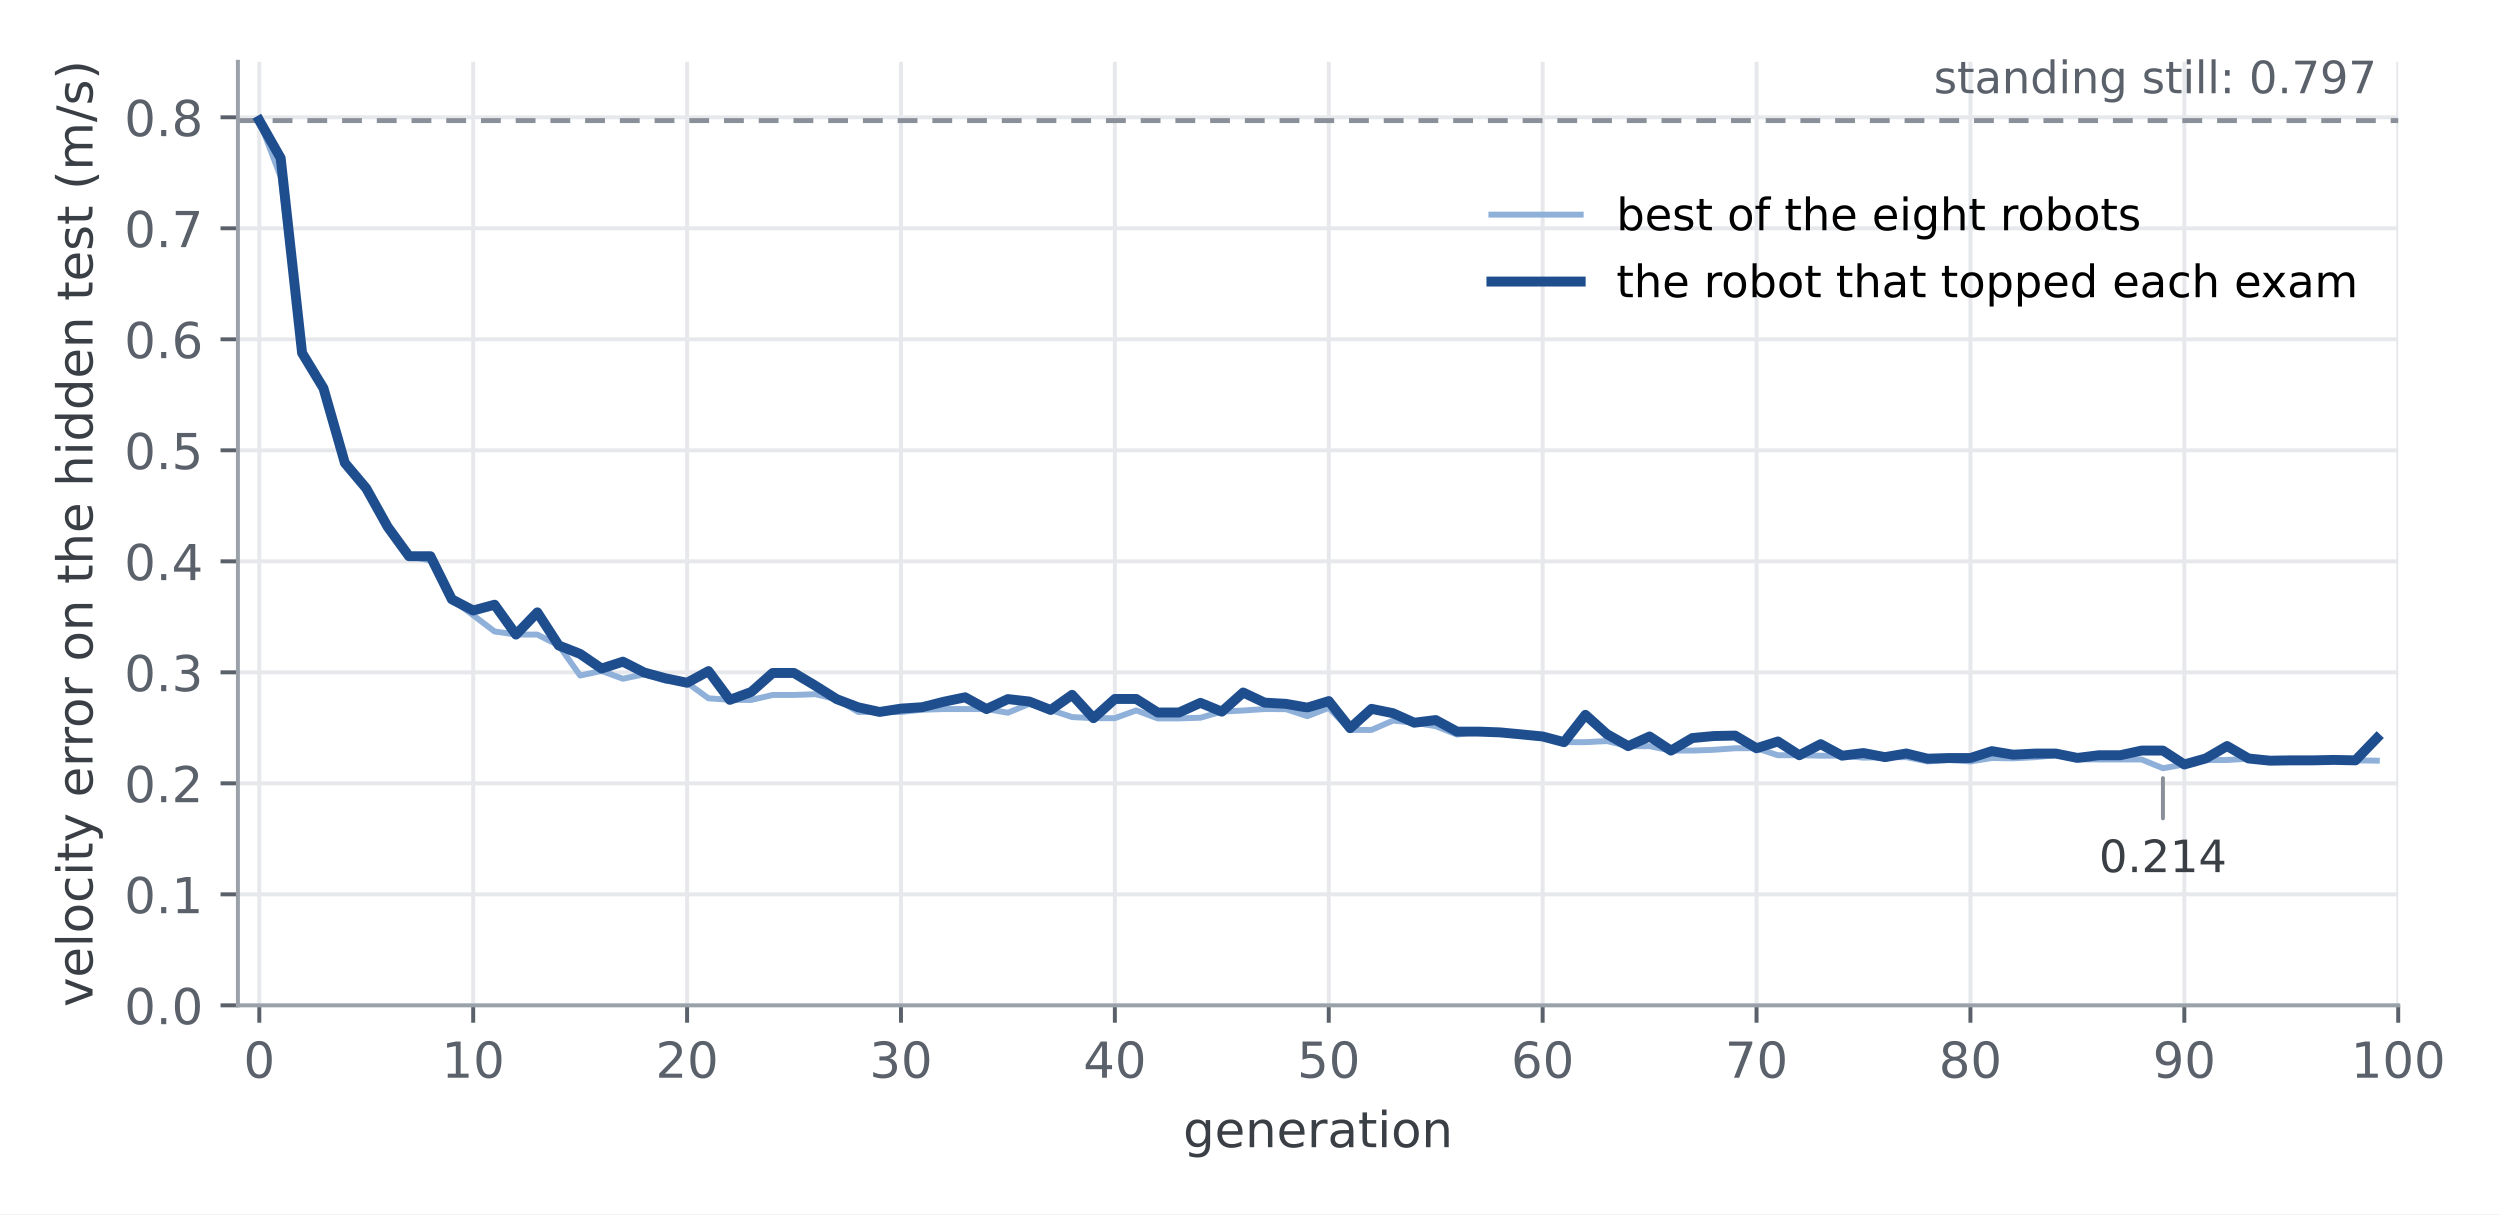
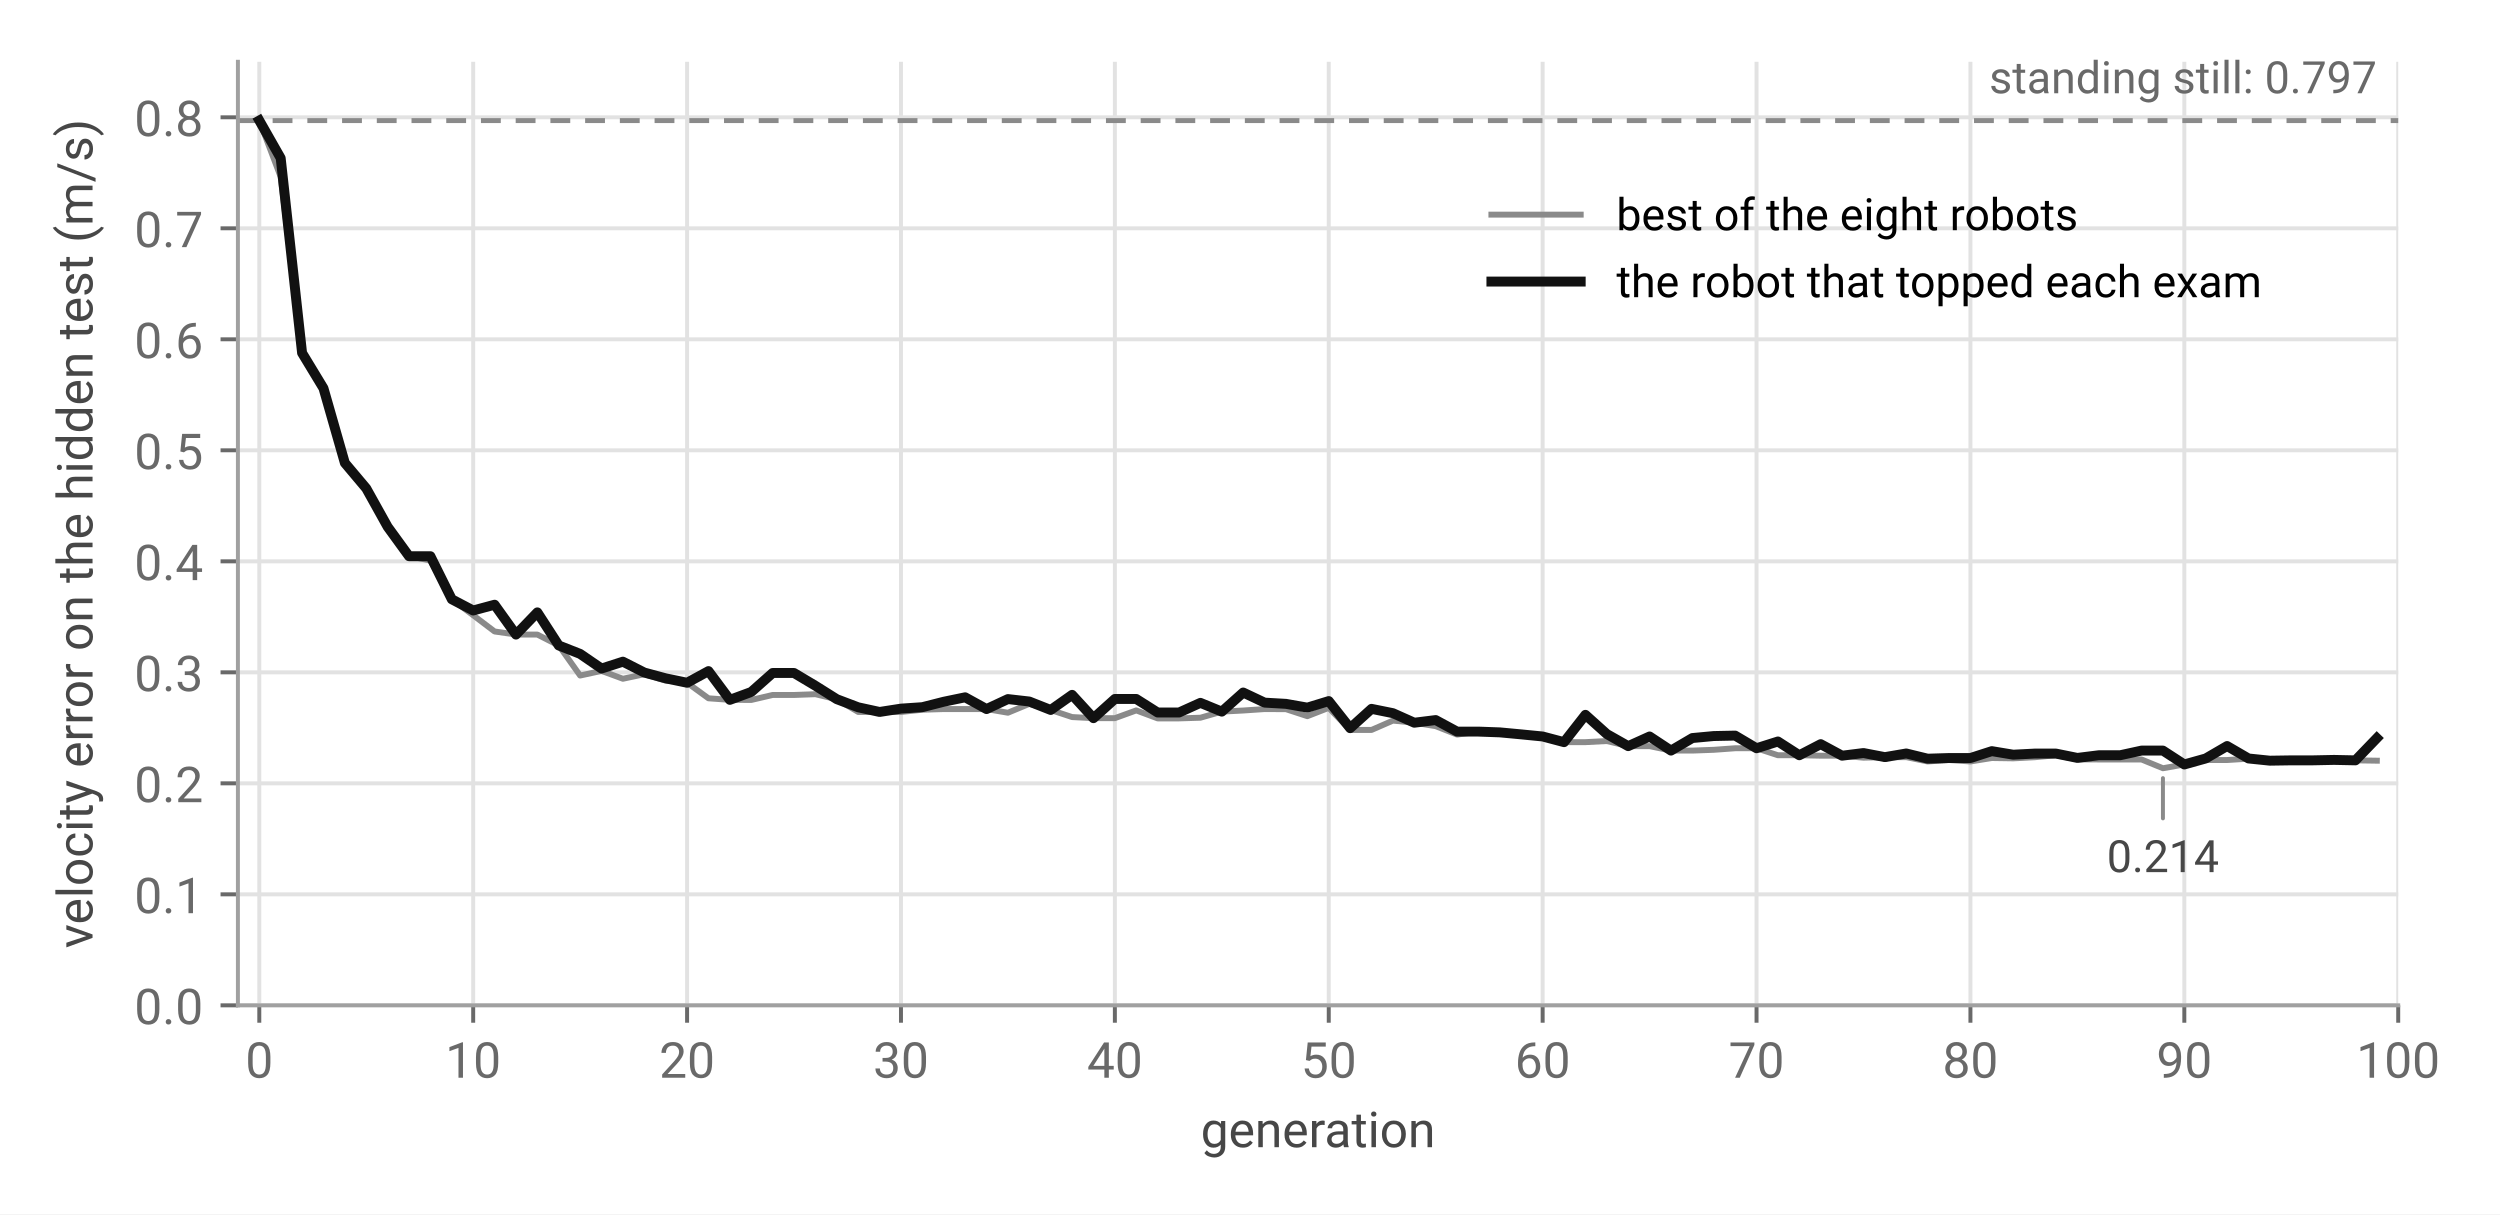
<svg xmlns="http://www.w3.org/2000/svg" xmlns:xlink="http://www.w3.org/1999/xlink" width="504pt" height="244.8pt" viewBox="0 0 504 244.8" version="1.1">
  <defs>
    <style type="text/css">*{stroke-linejoin: round; stroke-linecap: butt}</style>
  </defs>
  <g id="figure_1">
    <g id="patch_1">
      <path d="M 0 244.8  L 504 244.8  L 504 0  L 0 0  z " style="fill: #ffffff" />
    </g>
    <g id="axes_1">
      <g id="patch_2">
        <path d="M 47.962 202.678  L 483.48 202.678  L 483.48 12.455  L 47.962 12.455  z " style="fill: #ffffff" />
      </g>
      <g id="matplotlib.axis_1">
        <g id="xtick_1">
          <g id="line2d_1">
-             <path d="M 52.274 202.678  L 52.274 12.455  " clip-path="url(#pc0f3635351)" style="fill: none; stroke: #e6e8eb; stroke-width: 0.8; stroke-linecap: square" />
+             <path d="M 52.274 202.678  L 52.274 12.455  " clip-path="url(#pf28fede059)" style="fill: none; stroke: #e2e2e2; stroke-width: 0.8; stroke-linecap: square" />
          </g>
          <g id="line2d_2">
            <defs>
-               <path id="mc107ac88da" d="M 0 0  L 0 3.5  " style="stroke: #5b616a; stroke-width: 0.8" />
+               <path id="m5836397709" d="M 0 0  L 0 3.5  " style="stroke: #696969; stroke-width: 0.8" />
            </defs>
            <g>
-               <use xlink:href="#mc107ac88da" x="52.274" y="202.678" style="fill: #5b616a; stroke: #5b616a; stroke-width: 0.8" />
+               <use xlink:href="#m5836397709" x="52.274" y="202.678" style="fill: #696969; stroke: #696969; stroke-width: 0.8" />
            </g>
          </g>
          <g id="text_1">
-             <text style="font-size: 10px; font-family: 'IBM Plex Sans', 'DejaVu Sans'; text-anchor: middle; fill: #5b616a" x="52.274" y="217.275" transform="rotate(-0 52.2744 217.2753)">0</text>
+             <text style="font-size: 10px; font-family: system-ui, -apple-system, Segoe UI, Roboto, Helvetica Neue, Arial, sans-serif; text-anchor: middle; fill: #696969" x="52.274" y="217.275" transform="rotate(-0 52.2744 217.2753)">0</text>
          </g>
        </g>
        <g id="xtick_2">
          <g id="line2d_3">
-             <path d="M 95.395 202.678  L 95.395 12.455  " clip-path="url(#pc0f3635351)" style="fill: none; stroke: #e6e8eb; stroke-width: 0.8; stroke-linecap: square" />
+             <path d="M 95.395 202.678  L 95.395 12.455  " clip-path="url(#pf28fede059)" style="fill: none; stroke: #e2e2e2; stroke-width: 0.8; stroke-linecap: square" />
          </g>
          <g id="line2d_4">
            <g>
-               <use xlink:href="#mc107ac88da" x="95.395" y="202.678" style="fill: #5b616a; stroke: #5b616a; stroke-width: 0.8" />
+               <use xlink:href="#m5836397709" x="95.395" y="202.678" style="fill: #696969; stroke: #696969; stroke-width: 0.8" />
            </g>
          </g>
          <g id="text_2">
-             <text style="font-size: 10px; font-family: 'IBM Plex Sans', 'DejaVu Sans'; text-anchor: middle; fill: #5b616a" x="95.395" y="217.275" transform="rotate(-0 95.39496 217.2753)">10</text>
+             <text style="font-size: 10px; font-family: system-ui, -apple-system, Segoe UI, Roboto, Helvetica Neue, Arial, sans-serif; text-anchor: middle; fill: #696969" x="95.395" y="217.275" transform="rotate(-0 95.39496 217.2753)">10</text>
          </g>
        </g>
        <g id="xtick_3">
          <g id="line2d_5">
-             <path d="M 138.516 202.678  L 138.516 12.455  " clip-path="url(#pc0f3635351)" style="fill: none; stroke: #e6e8eb; stroke-width: 0.8; stroke-linecap: square" />
+             <path d="M 138.516 202.678  L 138.516 12.455  " clip-path="url(#pf28fede059)" style="fill: none; stroke: #e2e2e2; stroke-width: 0.8; stroke-linecap: square" />
          </g>
          <g id="line2d_6">
            <g>
-               <use xlink:href="#mc107ac88da" x="138.516" y="202.678" style="fill: #5b616a; stroke: #5b616a; stroke-width: 0.8" />
+               <use xlink:href="#m5836397709" x="138.516" y="202.678" style="fill: #696969; stroke: #696969; stroke-width: 0.8" />
            </g>
          </g>
          <g id="text_3">
-             <text style="font-size: 10px; font-family: 'IBM Plex Sans', 'DejaVu Sans'; text-anchor: middle; fill: #5b616a" x="138.516" y="217.275" transform="rotate(-0 138.5155 217.2753)">20</text>
+             <text style="font-size: 10px; font-family: system-ui, -apple-system, Segoe UI, Roboto, Helvetica Neue, Arial, sans-serif; text-anchor: middle; fill: #696969" x="138.516" y="217.275" transform="rotate(-0 138.5155 217.2753)">20</text>
          </g>
        </g>
        <g id="xtick_4">
          <g id="line2d_7">
-             <path d="M 181.636 202.678  L 181.636 12.455  " clip-path="url(#pc0f3635351)" style="fill: none; stroke: #e6e8eb; stroke-width: 0.8; stroke-linecap: square" />
+             <path d="M 181.636 202.678  L 181.636 12.455  " clip-path="url(#pf28fede059)" style="fill: none; stroke: #e2e2e2; stroke-width: 0.8; stroke-linecap: square" />
          </g>
          <g id="line2d_8">
            <g>
-               <use xlink:href="#mc107ac88da" x="181.636" y="202.678" style="fill: #5b616a; stroke: #5b616a; stroke-width: 0.8" />
+               <use xlink:href="#m5836397709" x="181.636" y="202.678" style="fill: #696969; stroke: #696969; stroke-width: 0.8" />
            </g>
          </g>
          <g id="text_4">
-             <text style="font-size: 10px; font-family: 'IBM Plex Sans', 'DejaVu Sans'; text-anchor: middle; fill: #5b616a" x="181.636" y="217.275" transform="rotate(-0 181.6361 217.2753)">30</text>
+             <text style="font-size: 10px; font-family: system-ui, -apple-system, Segoe UI, Roboto, Helvetica Neue, Arial, sans-serif; text-anchor: middle; fill: #696969" x="181.636" y="217.275" transform="rotate(-0 181.6361 217.2753)">30</text>
          </g>
        </g>
        <g id="xtick_5">
          <g id="line2d_9">
-             <path d="M 224.757 202.678  L 224.757 12.455  " clip-path="url(#pc0f3635351)" style="fill: none; stroke: #e6e8eb; stroke-width: 0.8; stroke-linecap: square" />
+             <path d="M 224.757 202.678  L 224.757 12.455  " clip-path="url(#pf28fede059)" style="fill: none; stroke: #e2e2e2; stroke-width: 0.8; stroke-linecap: square" />
          </g>
          <g id="line2d_10">
            <g>
-               <use xlink:href="#mc107ac88da" x="224.757" y="202.678" style="fill: #5b616a; stroke: #5b616a; stroke-width: 0.8" />
+               <use xlink:href="#m5836397709" x="224.757" y="202.678" style="fill: #696969; stroke: #696969; stroke-width: 0.8" />
            </g>
          </g>
          <g id="text_5">
-             <text style="font-size: 10px; font-family: 'IBM Plex Sans', 'DejaVu Sans'; text-anchor: middle; fill: #5b616a" x="224.757" y="217.275" transform="rotate(-0 224.7566 217.2753)">40</text>
+             <text style="font-size: 10px; font-family: system-ui, -apple-system, Segoe UI, Roboto, Helvetica Neue, Arial, sans-serif; text-anchor: middle; fill: #696969" x="224.757" y="217.275" transform="rotate(-0 224.7566 217.2753)">40</text>
          </g>
        </g>
        <g id="xtick_6">
          <g id="line2d_11">
-             <path d="M 267.877 202.678  L 267.877 12.455  " clip-path="url(#pc0f3635351)" style="fill: none; stroke: #e6e8eb; stroke-width: 0.8; stroke-linecap: square" />
+             <path d="M 267.877 202.678  L 267.877 12.455  " clip-path="url(#pf28fede059)" style="fill: none; stroke: #e2e2e2; stroke-width: 0.8; stroke-linecap: square" />
          </g>
          <g id="line2d_12">
            <g>
-               <use xlink:href="#mc107ac88da" x="267.877" y="202.678" style="fill: #5b616a; stroke: #5b616a; stroke-width: 0.8" />
+               <use xlink:href="#m5836397709" x="267.877" y="202.678" style="fill: #696969; stroke: #696969; stroke-width: 0.8" />
            </g>
          </g>
          <g id="text_6">
-             <text style="font-size: 10px; font-family: 'IBM Plex Sans', 'DejaVu Sans'; text-anchor: middle; fill: #5b616a" x="267.877" y="217.275" transform="rotate(-0 267.8772 217.2753)">50</text>
+             <text style="font-size: 10px; font-family: system-ui, -apple-system, Segoe UI, Roboto, Helvetica Neue, Arial, sans-serif; text-anchor: middle; fill: #696969" x="267.877" y="217.275" transform="rotate(-0 267.8772 217.2753)">50</text>
          </g>
        </g>
        <g id="xtick_7">
          <g id="line2d_13">
-             <path d="M 310.998 202.678  L 310.998 12.455  " clip-path="url(#pc0f3635351)" style="fill: none; stroke: #e6e8eb; stroke-width: 0.8; stroke-linecap: square" />
+             <path d="M 310.998 202.678  L 310.998 12.455  " clip-path="url(#pf28fede059)" style="fill: none; stroke: #e2e2e2; stroke-width: 0.8; stroke-linecap: square" />
          </g>
          <g id="line2d_14">
            <g>
-               <use xlink:href="#mc107ac88da" x="310.998" y="202.678" style="fill: #5b616a; stroke: #5b616a; stroke-width: 0.8" />
+               <use xlink:href="#m5836397709" x="310.998" y="202.678" style="fill: #696969; stroke: #696969; stroke-width: 0.8" />
            </g>
          </g>
          <g id="text_7">
-             <text style="font-size: 10px; font-family: 'IBM Plex Sans', 'DejaVu Sans'; text-anchor: middle; fill: #5b616a" x="310.998" y="217.275" transform="rotate(-0 310.9978 217.2753)">60</text>
+             <text style="font-size: 10px; font-family: system-ui, -apple-system, Segoe UI, Roboto, Helvetica Neue, Arial, sans-serif; text-anchor: middle; fill: #696969" x="310.998" y="217.275" transform="rotate(-0 310.9978 217.2753)">60</text>
          </g>
        </g>
        <g id="xtick_8">
          <g id="line2d_15">
-             <path d="M 354.118 202.678  L 354.118 12.455  " clip-path="url(#pc0f3635351)" style="fill: none; stroke: #e6e8eb; stroke-width: 0.8; stroke-linecap: square" />
+             <path d="M 354.118 202.678  L 354.118 12.455  " clip-path="url(#pf28fede059)" style="fill: none; stroke: #e2e2e2; stroke-width: 0.8; stroke-linecap: square" />
          </g>
          <g id="line2d_16">
            <g>
-               <use xlink:href="#mc107ac88da" x="354.118" y="202.678" style="fill: #5b616a; stroke: #5b616a; stroke-width: 0.8" />
+               <use xlink:href="#m5836397709" x="354.118" y="202.678" style="fill: #696969; stroke: #696969; stroke-width: 0.8" />
            </g>
          </g>
          <g id="text_8">
-             <text style="font-size: 10px; font-family: 'IBM Plex Sans', 'DejaVu Sans'; text-anchor: middle; fill: #5b616a" x="354.118" y="217.275" transform="rotate(-0 354.1183 217.2753)">70</text>
+             <text style="font-size: 10px; font-family: system-ui, -apple-system, Segoe UI, Roboto, Helvetica Neue, Arial, sans-serif; text-anchor: middle; fill: #696969" x="354.118" y="217.275" transform="rotate(-0 354.1183 217.2753)">70</text>
          </g>
        </g>
        <g id="xtick_9">
          <g id="line2d_17">
-             <path d="M 397.239 202.678  L 397.239 12.455  " clip-path="url(#pc0f3635351)" style="fill: none; stroke: #e6e8eb; stroke-width: 0.8; stroke-linecap: square" />
+             <path d="M 397.239 202.678  L 397.239 12.455  " clip-path="url(#pf28fede059)" style="fill: none; stroke: #e2e2e2; stroke-width: 0.8; stroke-linecap: square" />
          </g>
          <g id="line2d_18">
            <g>
-               <use xlink:href="#mc107ac88da" x="397.239" y="202.678" style="fill: #5b616a; stroke: #5b616a; stroke-width: 0.8" />
+               <use xlink:href="#m5836397709" x="397.239" y="202.678" style="fill: #696969; stroke: #696969; stroke-width: 0.8" />
            </g>
          </g>
          <g id="text_9">
-             <text style="font-size: 10px; font-family: 'IBM Plex Sans', 'DejaVu Sans'; text-anchor: middle; fill: #5b616a" x="397.239" y="217.275" transform="rotate(-0 397.2389 217.2753)">80</text>
+             <text style="font-size: 10px; font-family: system-ui, -apple-system, Segoe UI, Roboto, Helvetica Neue, Arial, sans-serif; text-anchor: middle; fill: #696969" x="397.239" y="217.275" transform="rotate(-0 397.2389 217.2753)">80</text>
          </g>
        </g>
        <g id="xtick_10">
          <g id="line2d_19">
-             <path d="M 440.359 202.678  L 440.359 12.455  " clip-path="url(#pc0f3635351)" style="fill: none; stroke: #e6e8eb; stroke-width: 0.8; stroke-linecap: square" />
+             <path d="M 440.359 202.678  L 440.359 12.455  " clip-path="url(#pf28fede059)" style="fill: none; stroke: #e2e2e2; stroke-width: 0.8; stroke-linecap: square" />
          </g>
          <g id="line2d_20">
            <g>
-               <use xlink:href="#mc107ac88da" x="440.359" y="202.678" style="fill: #5b616a; stroke: #5b616a; stroke-width: 0.8" />
+               <use xlink:href="#m5836397709" x="440.359" y="202.678" style="fill: #696969; stroke: #696969; stroke-width: 0.8" />
            </g>
          </g>
          <g id="text_10">
-             <text style="font-size: 10px; font-family: 'IBM Plex Sans', 'DejaVu Sans'; text-anchor: middle; fill: #5b616a" x="440.359" y="217.275" transform="rotate(-0 440.3594 217.2753)">90</text>
+             <text style="font-size: 10px; font-family: system-ui, -apple-system, Segoe UI, Roboto, Helvetica Neue, Arial, sans-serif; text-anchor: middle; fill: #696969" x="440.359" y="217.275" transform="rotate(-0 440.3594 217.2753)">90</text>
          </g>
        </g>
        <g id="xtick_11">
          <g id="line2d_21">
-             <path d="M 483.48 202.678  L 483.48 12.455  " clip-path="url(#pc0f3635351)" style="fill: none; stroke: #e6e8eb; stroke-width: 0.8; stroke-linecap: square" />
+             <path d="M 483.48 202.678  L 483.48 12.455  " clip-path="url(#pf28fede059)" style="fill: none; stroke: #e2e2e2; stroke-width: 0.8; stroke-linecap: square" />
          </g>
          <g id="line2d_22">
            <g>
-               <use xlink:href="#mc107ac88da" x="483.48" y="202.678" style="fill: #5b616a; stroke: #5b616a; stroke-width: 0.8" />
+               <use xlink:href="#m5836397709" x="483.48" y="202.678" style="fill: #696969; stroke: #696969; stroke-width: 0.8" />
            </g>
          </g>
          <g id="text_11">
-             <text style="font-size: 10px; font-family: 'IBM Plex Sans', 'DejaVu Sans'; text-anchor: middle; fill: #5b616a" x="483.48" y="217.275" transform="rotate(-0 483.48 217.2753)">100</text>
+             <text style="font-size: 10px; font-family: system-ui, -apple-system, Segoe UI, Roboto, Helvetica Neue, Arial, sans-serif; text-anchor: middle; fill: #696969" x="483.48" y="217.275" transform="rotate(-0 483.48 217.2753)">100</text>
          </g>
        </g>
        <g id="text_12">
-           <text style="font-size: 10px; font-family: 'IBM Plex Sans', 'DejaVu Sans'; text-anchor: middle; fill: #3a3f46" x="265.721" y="231.276" transform="rotate(-0 265.7212 231.2761)">generation</text>
+           <text style="font-size: 10px; font-family: system-ui, -apple-system, Segoe UI, Roboto, Helvetica Neue, Arial, sans-serif; text-anchor: middle; fill: #474747" x="265.721" y="231.276" transform="rotate(-0 265.7212 231.2761)">generation</text>
        </g>
      </g>
      <g id="matplotlib.axis_2">
        <g id="ytick_1">
          <g id="line2d_23">
-             <path d="M 47.962 202.678  L 483.48 202.678  " clip-path="url(#pc0f3635351)" style="fill: none; stroke: #e6e8eb; stroke-width: 0.8; stroke-linecap: square" />
+             <path d="M 47.962 202.678  L 483.48 202.678  " clip-path="url(#pf28fede059)" style="fill: none; stroke: #e2e2e2; stroke-width: 0.8; stroke-linecap: square" />
          </g>
          <g id="line2d_24">
            <defs>
-               <path id="me74b894c46" d="M 0 0  L -3.5 0  " style="stroke: #5b616a; stroke-width: 0.8" />
+               <path id="m2889091c05" d="M 0 0  L -3.5 0  " style="stroke: #696969; stroke-width: 0.8" />
            </defs>
            <g>
-               <use xlink:href="#me74b894c46" x="47.962" y="202.678" style="fill: #5b616a; stroke: #5b616a; stroke-width: 0.8" />
+               <use xlink:href="#m2889091c05" x="47.962" y="202.678" style="fill: #696969; stroke: #696969; stroke-width: 0.8" />
            </g>
          </g>
          <g id="text_13">
-             <text style="font-size: 10px; font-family: 'IBM Plex Sans', 'DejaVu Sans'; text-anchor: end; fill: #5b616a" x="40.962" y="206.476" transform="rotate(-0 40.96234 206.4765)">0.0</text>
+             <text style="font-size: 10px; font-family: system-ui, -apple-system, Segoe UI, Roboto, Helvetica Neue, Arial, sans-serif; text-anchor: end; fill: #696969" x="40.962" y="206.476" transform="rotate(-0 40.96234 206.4765)">0.0</text>
          </g>
        </g>
        <g id="ytick_2">
          <g id="line2d_25">
-             <path d="M 47.962 180.299  L 483.48 180.299  " clip-path="url(#pc0f3635351)" style="fill: none; stroke: #e6e8eb; stroke-width: 0.8; stroke-linecap: square" />
+             <path d="M 47.962 180.299  L 483.48 180.299  " clip-path="url(#pf28fede059)" style="fill: none; stroke: #e2e2e2; stroke-width: 0.8; stroke-linecap: square" />
          </g>
          <g id="line2d_26">
            <g>
-               <use xlink:href="#me74b894c46" x="47.962" y="180.299" style="fill: #5b616a; stroke: #5b616a; stroke-width: 0.8" />
+               <use xlink:href="#m2889091c05" x="47.962" y="180.299" style="fill: #696969; stroke: #696969; stroke-width: 0.8" />
            </g>
          </g>
          <g id="text_14">
-             <text style="font-size: 10px; font-family: 'IBM Plex Sans', 'DejaVu Sans'; text-anchor: end; fill: #5b616a" x="40.962" y="184.097" transform="rotate(-0 40.96234 184.0974)">0.1</text>
+             <text style="font-size: 10px; font-family: system-ui, -apple-system, Segoe UI, Roboto, Helvetica Neue, Arial, sans-serif; text-anchor: end; fill: #696969" x="40.962" y="184.097" transform="rotate(-0 40.96234 184.0974)">0.1</text>
          </g>
        </g>
        <g id="ytick_3">
          <g id="line2d_27">
-             <path d="M 47.962 157.919  L 483.48 157.919  " clip-path="url(#pc0f3635351)" style="fill: none; stroke: #e6e8eb; stroke-width: 0.8; stroke-linecap: square" />
+             <path d="M 47.962 157.919  L 483.48 157.919  " clip-path="url(#pf28fede059)" style="fill: none; stroke: #e2e2e2; stroke-width: 0.8; stroke-linecap: square" />
          </g>
          <g id="line2d_28">
            <g>
-               <use xlink:href="#me74b894c46" x="47.962" y="157.919" style="fill: #5b616a; stroke: #5b616a; stroke-width: 0.8" />
+               <use xlink:href="#m2889091c05" x="47.962" y="157.919" style="fill: #696969; stroke: #696969; stroke-width: 0.8" />
            </g>
          </g>
          <g id="text_15">
-             <text style="font-size: 10px; font-family: 'IBM Plex Sans', 'DejaVu Sans'; text-anchor: end; fill: #5b616a" x="40.962" y="161.718" transform="rotate(-0 40.96234 161.7183)">0.2</text>
+             <text style="font-size: 10px; font-family: system-ui, -apple-system, Segoe UI, Roboto, Helvetica Neue, Arial, sans-serif; text-anchor: end; fill: #696969" x="40.962" y="161.718" transform="rotate(-0 40.96234 161.7183)">0.2</text>
          </g>
        </g>
        <g id="ytick_4">
          <g id="line2d_29">
-             <path d="M 47.962 135.54  L 483.48 135.54  " clip-path="url(#pc0f3635351)" style="fill: none; stroke: #e6e8eb; stroke-width: 0.8; stroke-linecap: square" />
+             <path d="M 47.962 135.54  L 483.48 135.54  " clip-path="url(#pf28fede059)" style="fill: none; stroke: #e2e2e2; stroke-width: 0.8; stroke-linecap: square" />
          </g>
          <g id="line2d_30">
            <g>
-               <use xlink:href="#me74b894c46" x="47.962" y="135.54" style="fill: #5b616a; stroke: #5b616a; stroke-width: 0.8" />
+               <use xlink:href="#m2889091c05" x="47.962" y="135.54" style="fill: #696969; stroke: #696969; stroke-width: 0.8" />
            </g>
          </g>
          <g id="text_16">
-             <text style="font-size: 10px; font-family: 'IBM Plex Sans', 'DejaVu Sans'; text-anchor: end; fill: #5b616a" x="40.962" y="139.339" transform="rotate(-0 40.96234 139.3392)">0.3</text>
+             <text style="font-size: 10px; font-family: system-ui, -apple-system, Segoe UI, Roboto, Helvetica Neue, Arial, sans-serif; text-anchor: end; fill: #696969" x="40.962" y="139.339" transform="rotate(-0 40.96234 139.3392)">0.3</text>
          </g>
        </g>
        <g id="ytick_5">
          <g id="line2d_31">
-             <path d="M 47.962 113.161  L 483.48 113.161  " clip-path="url(#pc0f3635351)" style="fill: none; stroke: #e6e8eb; stroke-width: 0.8; stroke-linecap: square" />
+             <path d="M 47.962 113.161  L 483.48 113.161  " clip-path="url(#pf28fede059)" style="fill: none; stroke: #e2e2e2; stroke-width: 0.8; stroke-linecap: square" />
          </g>
          <g id="line2d_32">
            <g>
-               <use xlink:href="#me74b894c46" x="47.962" y="113.161" style="fill: #5b616a; stroke: #5b616a; stroke-width: 0.8" />
+               <use xlink:href="#m2889091c05" x="47.962" y="113.161" style="fill: #696969; stroke: #696969; stroke-width: 0.8" />
            </g>
          </g>
          <g id="text_17">
-             <text style="font-size: 10px; font-family: 'IBM Plex Sans', 'DejaVu Sans'; text-anchor: end; fill: #5b616a" x="40.962" y="116.96" transform="rotate(-0 40.96234 116.96)">0.4</text>
+             <text style="font-size: 10px; font-family: system-ui, -apple-system, Segoe UI, Roboto, Helvetica Neue, Arial, sans-serif; text-anchor: end; fill: #696969" x="40.962" y="116.96" transform="rotate(-0 40.96234 116.96)">0.4</text>
          </g>
        </g>
        <g id="ytick_6">
          <g id="line2d_33">
-             <path d="M 47.962 90.782  L 483.48 90.782  " clip-path="url(#pc0f3635351)" style="fill: none; stroke: #e6e8eb; stroke-width: 0.8; stroke-linecap: square" />
+             <path d="M 47.962 90.782  L 483.48 90.782  " clip-path="url(#pf28fede059)" style="fill: none; stroke: #e2e2e2; stroke-width: 0.8; stroke-linecap: square" />
          </g>
          <g id="line2d_34">
            <g>
-               <use xlink:href="#me74b894c46" x="47.962" y="90.782" style="fill: #5b616a; stroke: #5b616a; stroke-width: 0.8" />
+               <use xlink:href="#m2889091c05" x="47.962" y="90.782" style="fill: #696969; stroke: #696969; stroke-width: 0.8" />
            </g>
          </g>
          <g id="text_18">
-             <text style="font-size: 10px; font-family: 'IBM Plex Sans', 'DejaVu Sans'; text-anchor: end; fill: #5b616a" x="40.962" y="94.581" transform="rotate(-0 40.96234 94.58094)">0.5</text>
+             <text style="font-size: 10px; font-family: system-ui, -apple-system, Segoe UI, Roboto, Helvetica Neue, Arial, sans-serif; text-anchor: end; fill: #696969" x="40.962" y="94.581" transform="rotate(-0 40.96234 94.58094)">0.5</text>
          </g>
        </g>
        <g id="ytick_7">
          <g id="line2d_35">
-             <path d="M 47.962 68.403  L 483.48 68.403  " clip-path="url(#pc0f3635351)" style="fill: none; stroke: #e6e8eb; stroke-width: 0.8; stroke-linecap: square" />
+             <path d="M 47.962 68.403  L 483.48 68.403  " clip-path="url(#pf28fede059)" style="fill: none; stroke: #e2e2e2; stroke-width: 0.8; stroke-linecap: square" />
          </g>
          <g id="line2d_36">
            <g>
-               <use xlink:href="#me74b894c46" x="47.962" y="68.403" style="fill: #5b616a; stroke: #5b616a; stroke-width: 0.8" />
+               <use xlink:href="#m2889091c05" x="47.962" y="68.403" style="fill: #696969; stroke: #696969; stroke-width: 0.8" />
            </g>
          </g>
          <g id="text_19">
-             <text style="font-size: 10px; font-family: 'IBM Plex Sans', 'DejaVu Sans'; text-anchor: end; fill: #5b616a" x="40.962" y="72.202" transform="rotate(-0 40.96234 72.20183)">0.6</text>
+             <text style="font-size: 10px; font-family: system-ui, -apple-system, Segoe UI, Roboto, Helvetica Neue, Arial, sans-serif; text-anchor: end; fill: #696969" x="40.962" y="72.202" transform="rotate(-0 40.96234 72.20183)">0.6</text>
          </g>
        </g>
        <g id="ytick_8">
          <g id="line2d_37">
-             <path d="M 47.962 46.024  L 483.48 46.024  " clip-path="url(#pc0f3635351)" style="fill: none; stroke: #e6e8eb; stroke-width: 0.8; stroke-linecap: square" />
+             <path d="M 47.962 46.024  L 483.48 46.024  " clip-path="url(#pf28fede059)" style="fill: none; stroke: #e2e2e2; stroke-width: 0.8; stroke-linecap: square" />
          </g>
          <g id="line2d_38">
            <g>
-               <use xlink:href="#me74b894c46" x="47.962" y="46.024" style="fill: #5b616a; stroke: #5b616a; stroke-width: 0.8" />
+               <use xlink:href="#m2889091c05" x="47.962" y="46.024" style="fill: #696969; stroke: #696969; stroke-width: 0.8" />
            </g>
          </g>
          <g id="text_20">
-             <text style="font-size: 10px; font-family: 'IBM Plex Sans', 'DejaVu Sans'; text-anchor: end; fill: #5b616a" x="40.962" y="49.823" transform="rotate(-0 40.96234 49.82272)">0.7</text>
+             <text style="font-size: 10px; font-family: system-ui, -apple-system, Segoe UI, Roboto, Helvetica Neue, Arial, sans-serif; text-anchor: end; fill: #696969" x="40.962" y="49.823" transform="rotate(-0 40.96234 49.82272)">0.7</text>
          </g>
        </g>
        <g id="ytick_9">
          <g id="line2d_39">
-             <path d="M 47.962 23.645  L 483.48 23.645  " clip-path="url(#pc0f3635351)" style="fill: none; stroke: #e6e8eb; stroke-width: 0.8; stroke-linecap: square" />
+             <path d="M 47.962 23.645  L 483.48 23.645  " clip-path="url(#pf28fede059)" style="fill: none; stroke: #e2e2e2; stroke-width: 0.8; stroke-linecap: square" />
          </g>
          <g id="line2d_40">
            <g>
-               <use xlink:href="#me74b894c46" x="47.962" y="23.645" style="fill: #5b616a; stroke: #5b616a; stroke-width: 0.8" />
+               <use xlink:href="#m2889091c05" x="47.962" y="23.645" style="fill: #696969; stroke: #696969; stroke-width: 0.8" />
            </g>
          </g>
          <g id="text_21">
-             <text style="font-size: 10px; font-family: 'IBM Plex Sans', 'DejaVu Sans'; text-anchor: end; fill: #5b616a" x="40.962" y="27.444" transform="rotate(-0 40.96234 27.44361)">0.8</text>
+             <text style="font-size: 10px; font-family: system-ui, -apple-system, Segoe UI, Roboto, Helvetica Neue, Arial, sans-serif; text-anchor: end; fill: #696969" x="40.962" y="27.444" transform="rotate(-0 40.96234 27.44361)">0.8</text>
          </g>
        </g>
        <g id="text_22">
-           <text style="font-size: 10px; font-family: 'IBM Plex Sans', 'DejaVu Sans'; text-anchor: middle; fill: #3a3f46" x="18.657" y="107.566" transform="rotate(-90 18.65687 107.5664)">velocity error on the hidden test (m/s)</text>
+           <text style="font-size: 10px; font-family: system-ui, -apple-system, Segoe UI, Roboto, Helvetica Neue, Arial, sans-serif; text-anchor: middle; fill: #474747" x="18.657" y="107.566" transform="rotate(-90 18.65687 107.5664)">velocity error on the hidden test (m/s)</text>
        </g>
      </g>
      <g id="line2d_41">
-         <path d="M 47.962 24.316  L 483.48 24.316  " clip-path="url(#pc0f3635351)" style="fill: none; stroke-dasharray: 4,3; stroke-dashoffset: 0; stroke: #8a9099" />
+         <path d="M 47.962 24.316  L 483.48 24.316  " clip-path="url(#pf28fede059)" style="fill: none; stroke-dasharray: 4,3; stroke-dashoffset: 0; stroke: #8a8a8a" />
      </g>
      <g id="line2d_42">
-         <path d="M 52.274 24.294  L 56.586 35.662  L 60.899 71.156  L 65.211 78.272  L 69.523 93.333  L 73.835 98.458  L 78.147 106.201  L 82.459 112.132  L 86.771 113.005  L 91.083 120.815  L 95.395 124.037  L 99.707 127.305  L 104.019 127.931  L 108.331 127.931  L 112.643 130.125  L 116.955 136.189  L 121.267 135.249  L 125.579 136.838  L 129.891 135.921  L 134.203 137.219  L 138.516 137.644  L 142.828 140.777  L 147.14 141.09  L 151.452 141.113  L 155.764 140.106  L 160.076 140.106  L 164.388 139.949  L 168.7 140.978  L 173.012 143.53  L 177.324 143.53  L 181.636 143.53  L 185.948 143.082  L 190.26 142.948  L 194.572 142.948  L 198.884 142.948  L 203.196 143.686  L 207.508 141.896  L 211.82 143.127  L 216.133 144.559  L 220.445 144.783  L 224.757 144.783  L 229.069 143.216  L 233.381 144.828  L 237.693 144.828  L 242.005 144.693  L 246.317 143.463  L 250.629 143.239  L 254.941 142.948  L 259.253 142.97  L 263.565 144.38  L 267.877 142.702  L 272.189 147.155  L 276.501 147.155  L 280.813 145.275  L 285.125 145.7  L 289.437 146.394  L 293.75 148.095  L 298.062 147.491  L 302.374 147.715  L 306.686 148.05  L 310.998 148.475  L 315.31 149.617  L 319.622 149.617  L 323.934 149.393  L 328.246 150.422  L 332.558 150.422  L 336.87 151.318  L 341.182 151.318  L 345.494 151.161  L 349.806 150.848  L 354.118 150.848  L 358.43 152.258  L 362.742 152.258  L 367.054 152.347  L 371.367 152.347  L 375.679 152.75  L 379.991 152.638  L 384.303 152.638  L 388.615 153.511  L 392.927 153.22  L 397.239 153.511  L 401.551 152.817  L 405.863 152.884  L 410.175 152.66  L 414.487 152.258  L 418.799 153.086  L 423.111 153.108  L 427.423 153.108  L 431.735 153.108  L 436.047 154.876  L 440.359 154.115  L 444.671 153.22  L 448.984 153.22  L 453.296 152.951  L 457.608 153.354  L 461.92 153.354  L 466.232 153.287  L 470.544 153.287  L 474.856 153.287  L 479.168 153.354  " clip-path="url(#pc0f3635351)" style="fill: none; stroke: #8fb0d9; stroke-width: 1.2; stroke-linecap: square" />
+         <path d="M 52.274 24.294  L 56.586 35.662  L 60.899 71.156  L 65.211 78.272  L 69.523 93.333  L 73.835 98.458  L 78.147 106.201  L 82.459 112.132  L 86.771 113.005  L 91.083 120.815  L 95.395 124.037  L 99.707 127.305  L 104.019 127.931  L 108.331 127.931  L 112.643 130.125  L 116.955 136.189  L 121.267 135.249  L 125.579 136.838  L 129.891 135.921  L 134.203 137.219  L 138.516 137.644  L 142.828 140.777  L 147.14 141.09  L 151.452 141.113  L 155.764 140.106  L 160.076 140.106  L 164.388 139.949  L 168.7 140.978  L 173.012 143.53  L 177.324 143.53  L 181.636 143.53  L 185.948 143.082  L 190.26 142.948  L 194.572 142.948  L 198.884 142.948  L 203.196 143.686  L 207.508 141.896  L 211.82 143.127  L 216.133 144.559  L 220.445 144.783  L 224.757 144.783  L 229.069 143.216  L 233.381 144.828  L 237.693 144.828  L 242.005 144.693  L 246.317 143.463  L 250.629 143.239  L 254.941 142.948  L 259.253 142.97  L 263.565 144.38  L 267.877 142.702  L 272.189 147.155  L 276.501 147.155  L 280.813 145.275  L 285.125 145.7  L 289.437 146.394  L 293.75 148.095  L 298.062 147.491  L 302.374 147.715  L 306.686 148.05  L 310.998 148.475  L 315.31 149.617  L 319.622 149.617  L 323.934 149.393  L 328.246 150.422  L 332.558 150.422  L 336.87 151.318  L 341.182 151.318  L 345.494 151.161  L 349.806 150.848  L 354.118 150.848  L 358.43 152.258  L 362.742 152.258  L 367.054 152.347  L 371.367 152.347  L 375.679 152.75  L 379.991 152.638  L 384.303 152.638  L 388.615 153.511  L 392.927 153.22  L 397.239 153.511  L 401.551 152.817  L 405.863 152.884  L 410.175 152.66  L 414.487 152.258  L 418.799 153.086  L 423.111 153.108  L 427.423 153.108  L 431.735 153.108  L 436.047 154.876  L 440.359 154.115  L 444.671 153.22  L 448.984 153.22  L 453.296 152.951  L 457.608 153.354  L 461.92 153.354  L 466.232 153.287  L 470.544 153.287  L 474.856 153.287  L 479.168 153.354  " clip-path="url(#pf28fede059)" style="fill: none; stroke: #8a8a8a; stroke-width: 1.2; stroke-linecap: square" />
      </g>
      <g id="line2d_43">
-         <path d="M 52.274 24.294  L 56.586 31.88  L 60.899 71.156  L 65.211 78.272  L 69.523 93.333  L 73.835 98.458  L 78.147 106.201  L 82.459 112.132  L 86.771 112.132  L 91.083 120.815  L 95.395 123.075  L 99.707 121.911  L 104.019 127.931  L 108.331 123.456  L 112.643 130.125  L 116.955 131.825  L 121.267 134.779  L 125.579 133.392  L 129.891 135.585  L 134.203 136.749  L 138.516 137.644  L 142.828 135.294  L 147.14 141.09  L 151.452 139.501  L 155.764 135.675  L 160.076 135.675  L 164.388 138.248  L 168.7 140.956  L 173.012 142.59  L 177.324 143.53  L 181.636 142.858  L 185.948 142.567  L 190.26 141.471  L 194.572 140.576  L 198.884 142.948  L 203.196 140.934  L 207.508 141.426  L 211.82 143.127  L 216.133 140.083  L 220.445 144.783  L 224.757 140.911  L 229.069 140.911  L 233.381 143.642  L 237.693 143.642  L 242.005 141.695  L 246.317 143.463  L 250.629 139.613  L 254.941 141.65  L 259.253 141.896  L 263.565 142.657  L 267.877 141.337  L 272.189 146.797  L 276.501 142.903  L 280.813 143.776  L 285.125 145.7  L 289.437 145.163  L 293.75 147.491  L 298.062 147.491  L 302.374 147.647  L 306.686 148.05  L 310.998 148.475  L 315.31 149.617  L 319.622 144.112  L 323.934 147.983  L 328.246 150.422  L 332.558 148.475  L 336.87 151.318  L 341.182 148.789  L 345.494 148.386  L 349.806 148.296  L 354.118 150.848  L 358.43 149.483  L 362.742 152.258  L 367.054 150.02  L 371.367 152.347  L 375.679 151.81  L 379.991 152.638  L 384.303 151.899  L 388.615 152.951  L 392.927 152.817  L 397.239 152.817  L 401.551 151.429  L 405.863 152.146  L 410.175 151.922  L 414.487 151.922  L 418.799 152.795  L 423.111 152.258  L 427.423 152.258  L 431.735 151.318  L 436.047 151.318  L 440.359 154.115  L 444.671 152.907  L 448.984 150.4  L 453.296 152.907  L 457.608 153.354  L 461.92 153.287  L 466.232 153.287  L 470.544 153.197  L 474.856 153.287  L 479.168 148.811  " clip-path="url(#pc0f3635351)" style="fill: none; stroke: #1f4e8f; stroke-width: 2; stroke-linecap: square" />
+         <path d="M 52.274 24.294  L 56.586 31.88  L 60.899 71.156  L 65.211 78.272  L 69.523 93.333  L 73.835 98.458  L 78.147 106.201  L 82.459 112.132  L 86.771 112.132  L 91.083 120.815  L 95.395 123.075  L 99.707 121.911  L 104.019 127.931  L 108.331 123.456  L 112.643 130.125  L 116.955 131.825  L 121.267 134.779  L 125.579 133.392  L 129.891 135.585  L 134.203 136.749  L 138.516 137.644  L 142.828 135.294  L 147.14 141.09  L 151.452 139.501  L 155.764 135.675  L 160.076 135.675  L 164.388 138.248  L 168.7 140.956  L 173.012 142.59  L 177.324 143.53  L 181.636 142.858  L 185.948 142.567  L 190.26 141.471  L 194.572 140.576  L 198.884 142.948  L 203.196 140.934  L 207.508 141.426  L 211.82 143.127  L 216.133 140.083  L 220.445 144.783  L 224.757 140.911  L 229.069 140.911  L 233.381 143.642  L 237.693 143.642  L 242.005 141.695  L 246.317 143.463  L 250.629 139.613  L 254.941 141.65  L 259.253 141.896  L 263.565 142.657  L 267.877 141.337  L 272.189 146.797  L 276.501 142.903  L 280.813 143.776  L 285.125 145.7  L 289.437 145.163  L 293.75 147.491  L 298.062 147.491  L 302.374 147.647  L 306.686 148.05  L 310.998 148.475  L 315.31 149.617  L 319.622 144.112  L 323.934 147.983  L 328.246 150.422  L 332.558 148.475  L 336.87 151.318  L 341.182 148.789  L 345.494 148.386  L 349.806 148.296  L 354.118 150.848  L 358.43 149.483  L 362.742 152.258  L 367.054 150.02  L 371.367 152.347  L 375.679 151.81  L 379.991 152.638  L 384.303 151.899  L 388.615 152.951  L 392.927 152.817  L 397.239 152.817  L 401.551 151.429  L 405.863 152.146  L 410.175 151.922  L 414.487 151.922  L 418.799 152.795  L 423.111 152.258  L 427.423 152.258  L 431.735 151.318  L 436.047 151.318  L 440.359 154.115  L 444.671 152.907  L 448.984 150.4  L 453.296 152.907  L 457.608 153.354  L 461.92 153.287  L 466.232 153.287  L 470.544 153.197  L 474.856 153.287  L 479.168 148.811  " clip-path="url(#pf28fede059)" style="fill: none; stroke: #111111; stroke-width: 2; stroke-linecap: square" />
      </g>
      <g id="patch_3">
-         <path d="M 47.962 202.678  L 47.962 12.455  " style="fill: none; stroke: #9aa1a9; stroke-width: 0.8; stroke-linejoin: miter; stroke-linecap: square" />
+         <path d="M 47.962 202.678  L 47.962 12.455  " style="fill: none; stroke: #a0a0a0; stroke-width: 0.8; stroke-linejoin: miter; stroke-linecap: square" />
      </g>
      <g id="patch_4">
-         <path d="M 47.962 202.678  L 483.48 202.678  " style="fill: none; stroke: #9aa1a9; stroke-width: 0.8; stroke-linejoin: miter; stroke-linecap: square" />
+         <path d="M 47.962 202.678  L 483.48 202.678  " style="fill: none; stroke: #a0a0a0; stroke-width: 0.8; stroke-linejoin: miter; stroke-linecap: square" />
      </g>
      <g id="text_23">
-         <text style="font-size: 9px; font-family: 'IBM Plex Sans', 'DejaVu Sans'; text-anchor: end; fill: #5b616a" x="479.168" y="18.797" transform="rotate(-0 479.1679 18.79718)">standing still: 0.797</text>
+         <text style="font-size: 9px; font-family: system-ui, -apple-system, Segoe UI, Roboto, Helvetica Neue, Arial, sans-serif; text-anchor: end; fill: #696969" x="479.168" y="18.797" transform="rotate(-0 479.1679 18.79718)">standing still: 0.797</text>
      </g>
      <g id="patch_5">
-         <path d="M 436.047 164.982  Q 436.047 160.928 436.047 156.874  " style="fill: none; stroke: #8a9099; stroke-width: 0.8; stroke-linecap: round" />
+         <path d="M 436.047 164.982  Q 436.047 160.928 436.047 156.874  " style="fill: none; stroke: #8a8a8a; stroke-width: 0.8; stroke-linecap: round" />
      </g>
      <g id="text_24">
-         <text style="font-size: 9px; font-family: 'IBM Plex Sans', 'DejaVu Sans'; text-anchor: middle; fill: #3a3f46" x="436.047" y="175.823" transform="rotate(-0 436.0474 175.8227)">0.214</text>
+         <text style="font-size: 9px; font-family: system-ui, -apple-system, Segoe UI, Roboto, Helvetica Neue, Arial, sans-serif; text-anchor: middle; fill: #474747" x="436.047" y="175.823" transform="rotate(-0 436.0474 175.8227)">0.214</text>
      </g>
      <g id="legend_1">
        <g id="line2d_44">
-           <path d="M 300.668 43.266  L 309.668 43.266  L 318.668 43.266  " style="fill: none; stroke: #8fb0d9; stroke-width: 1.2; stroke-linecap: square" />
+           <path d="M 300.668 43.266  L 309.668 43.266  L 318.668 43.266  " style="fill: none; stroke: #8a8a8a; stroke-width: 1.2; stroke-linecap: square" />
        </g>
        <g id="text_25">
-           <text style="font-size: 9px; font-family: 'IBM Plex Sans', 'DejaVu Sans'; text-anchor: start" x="325.868" y="46.416" transform="rotate(-0 325.8675 46.41607)">best of the eight robots</text>
+           <text style="font-size: 9px; font-family: system-ui, -apple-system, Segoe UI, Roboto, Helvetica Neue, Arial, sans-serif; text-anchor: start" x="325.868" y="46.416" transform="rotate(-0 325.8675 46.41607)">best of the eight robots</text>
        </g>
        <g id="line2d_45">
-           <path d="M 300.668 56.767  L 309.668 56.767  L 318.668 56.767  " style="fill: none; stroke: #1f4e8f; stroke-width: 2; stroke-linecap: square" />
+           <path d="M 300.668 56.767  L 309.668 56.767  L 318.668 56.767  " style="fill: none; stroke: #111111; stroke-width: 2; stroke-linecap: square" />
        </g>
        <g id="text_26">
-           <text style="font-size: 9px; font-family: 'IBM Plex Sans', 'DejaVu Sans'; text-anchor: start" x="325.868" y="59.917" transform="rotate(-0 325.8675 59.91677)">the robot that topped each exam</text>
+           <text style="font-size: 9px; font-family: system-ui, -apple-system, Segoe UI, Roboto, Helvetica Neue, Arial, sans-serif; text-anchor: start" x="325.868" y="59.917" transform="rotate(-0 325.8675 59.91677)">the robot that topped each exam</text>
        </g>
      </g>
    </g>
  </g>
  <defs>
-     <clipPath id="pc0f3635351">
+     <clipPath id="pf28fede059">
      <rect x="47.962" y="12.455" width="435.518" height="190.222" />
    </clipPath>
  </defs>
</svg>
